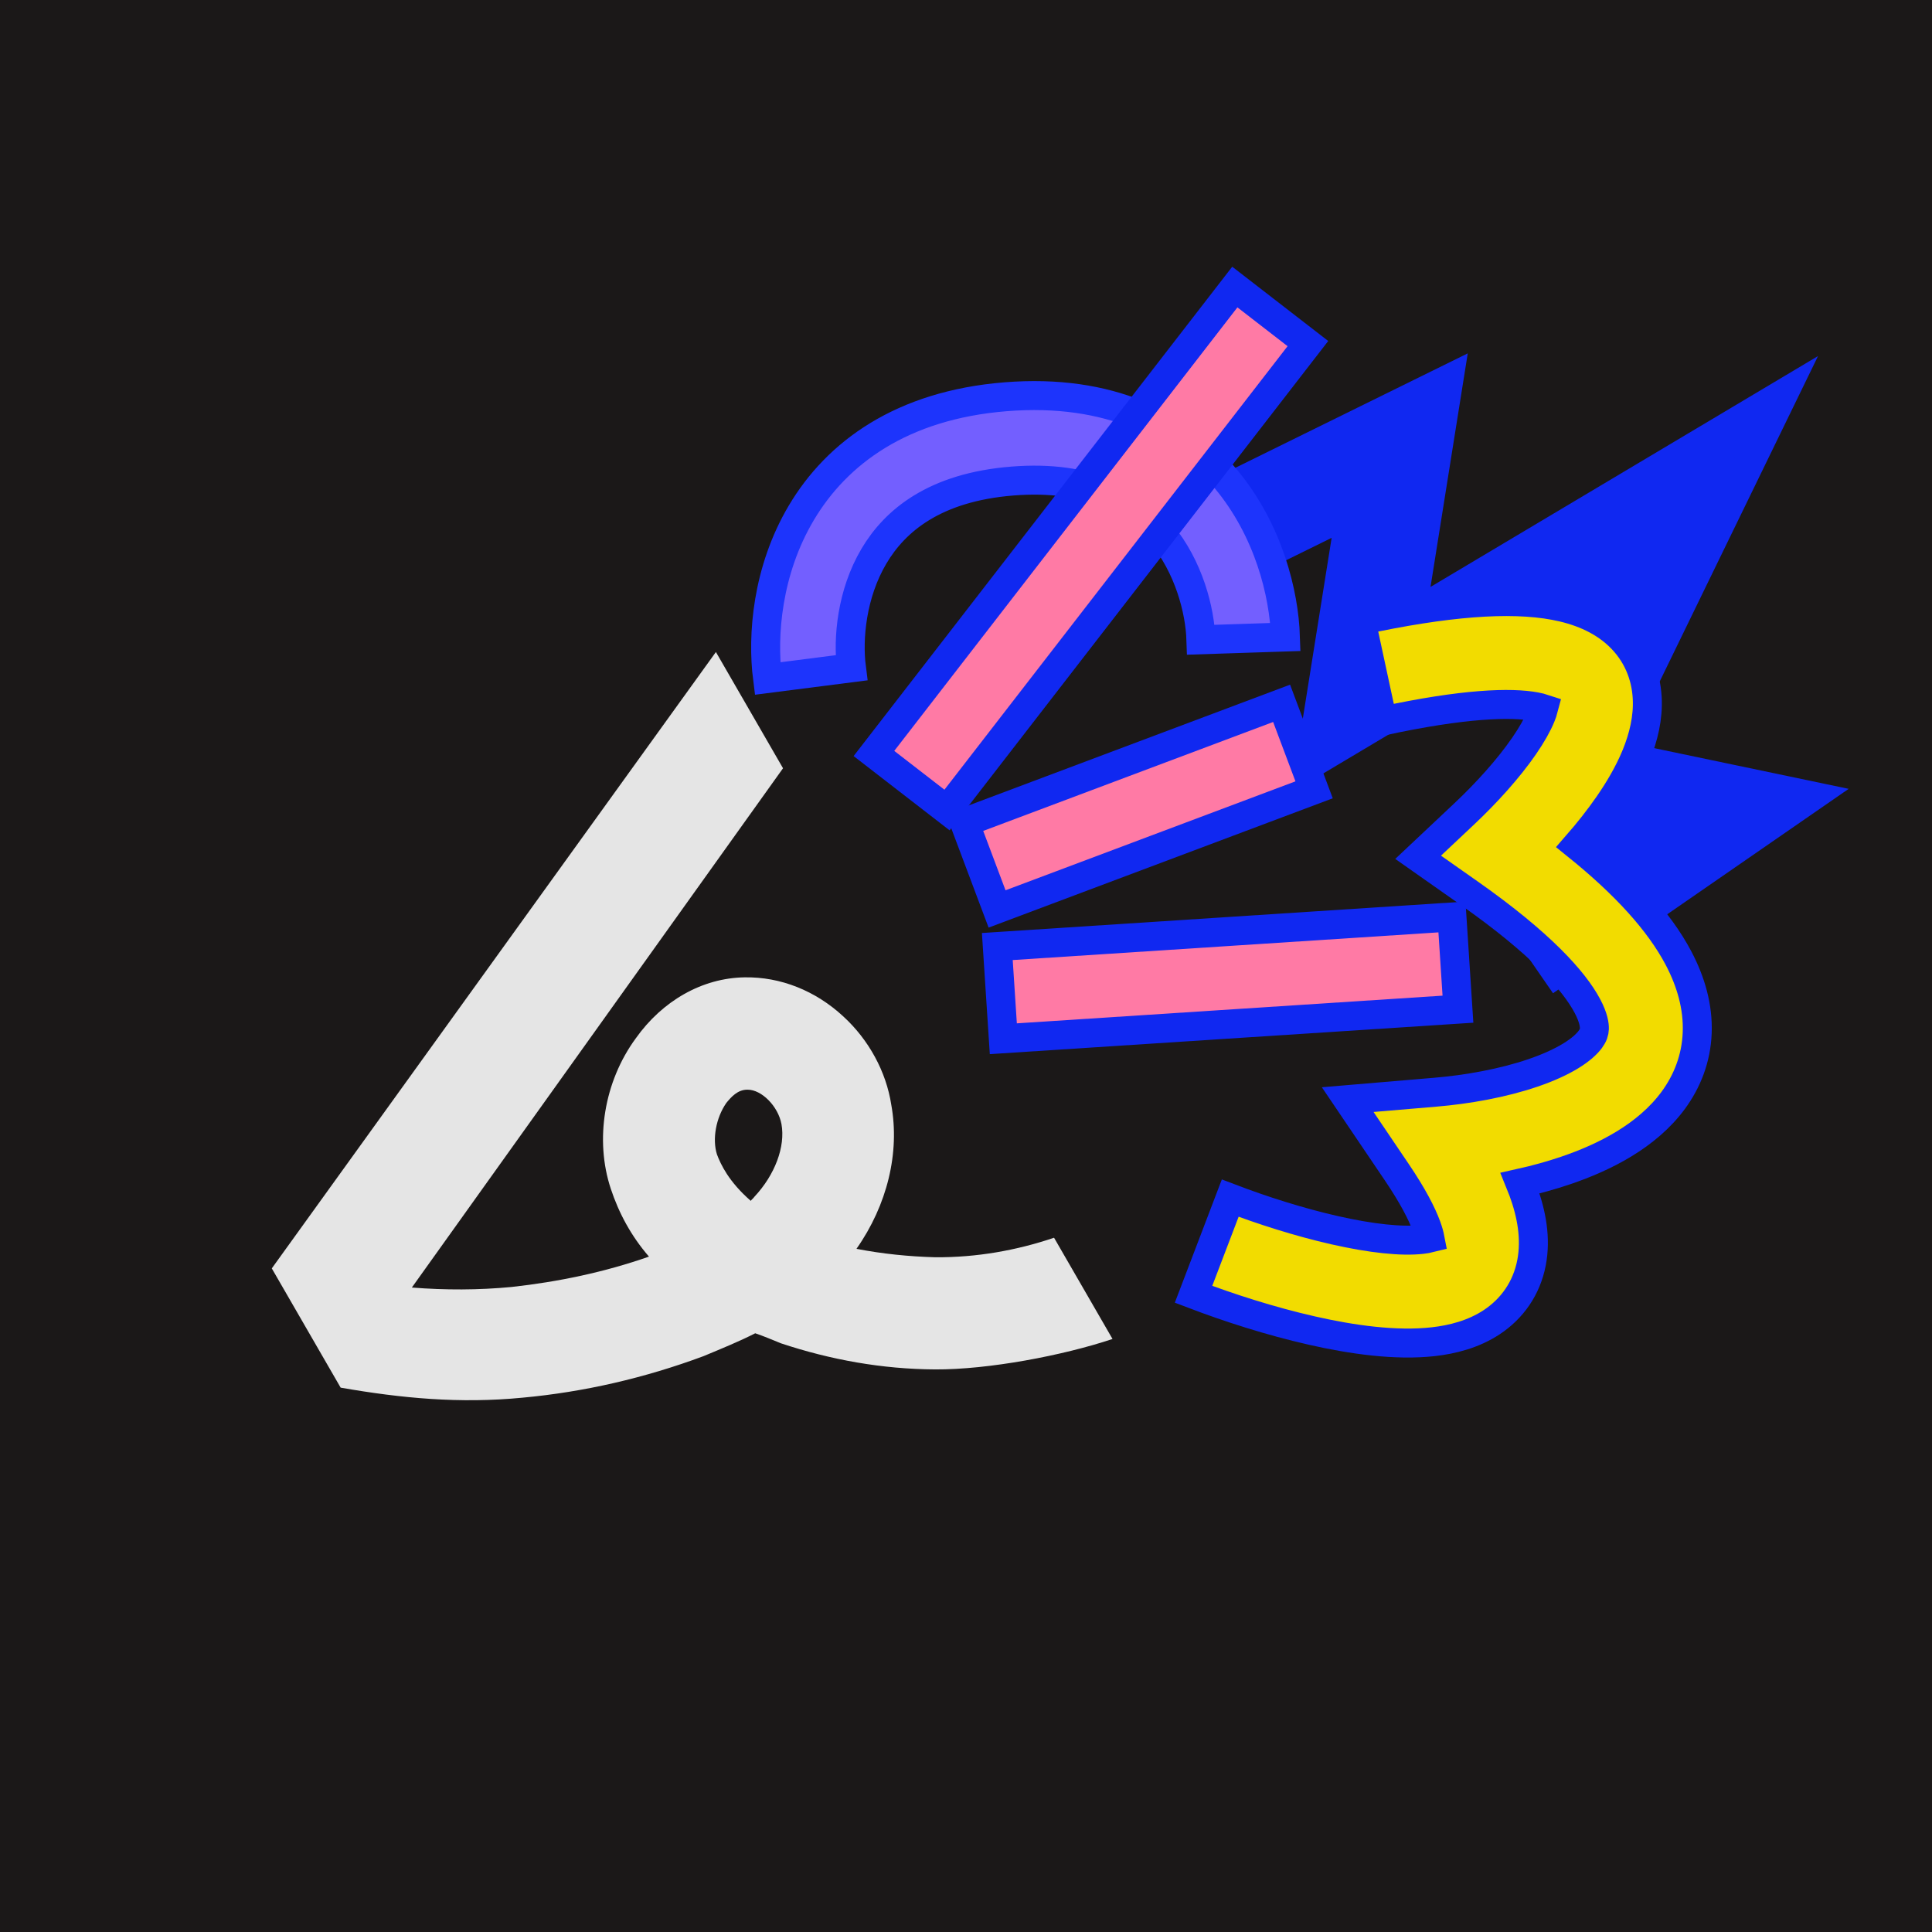
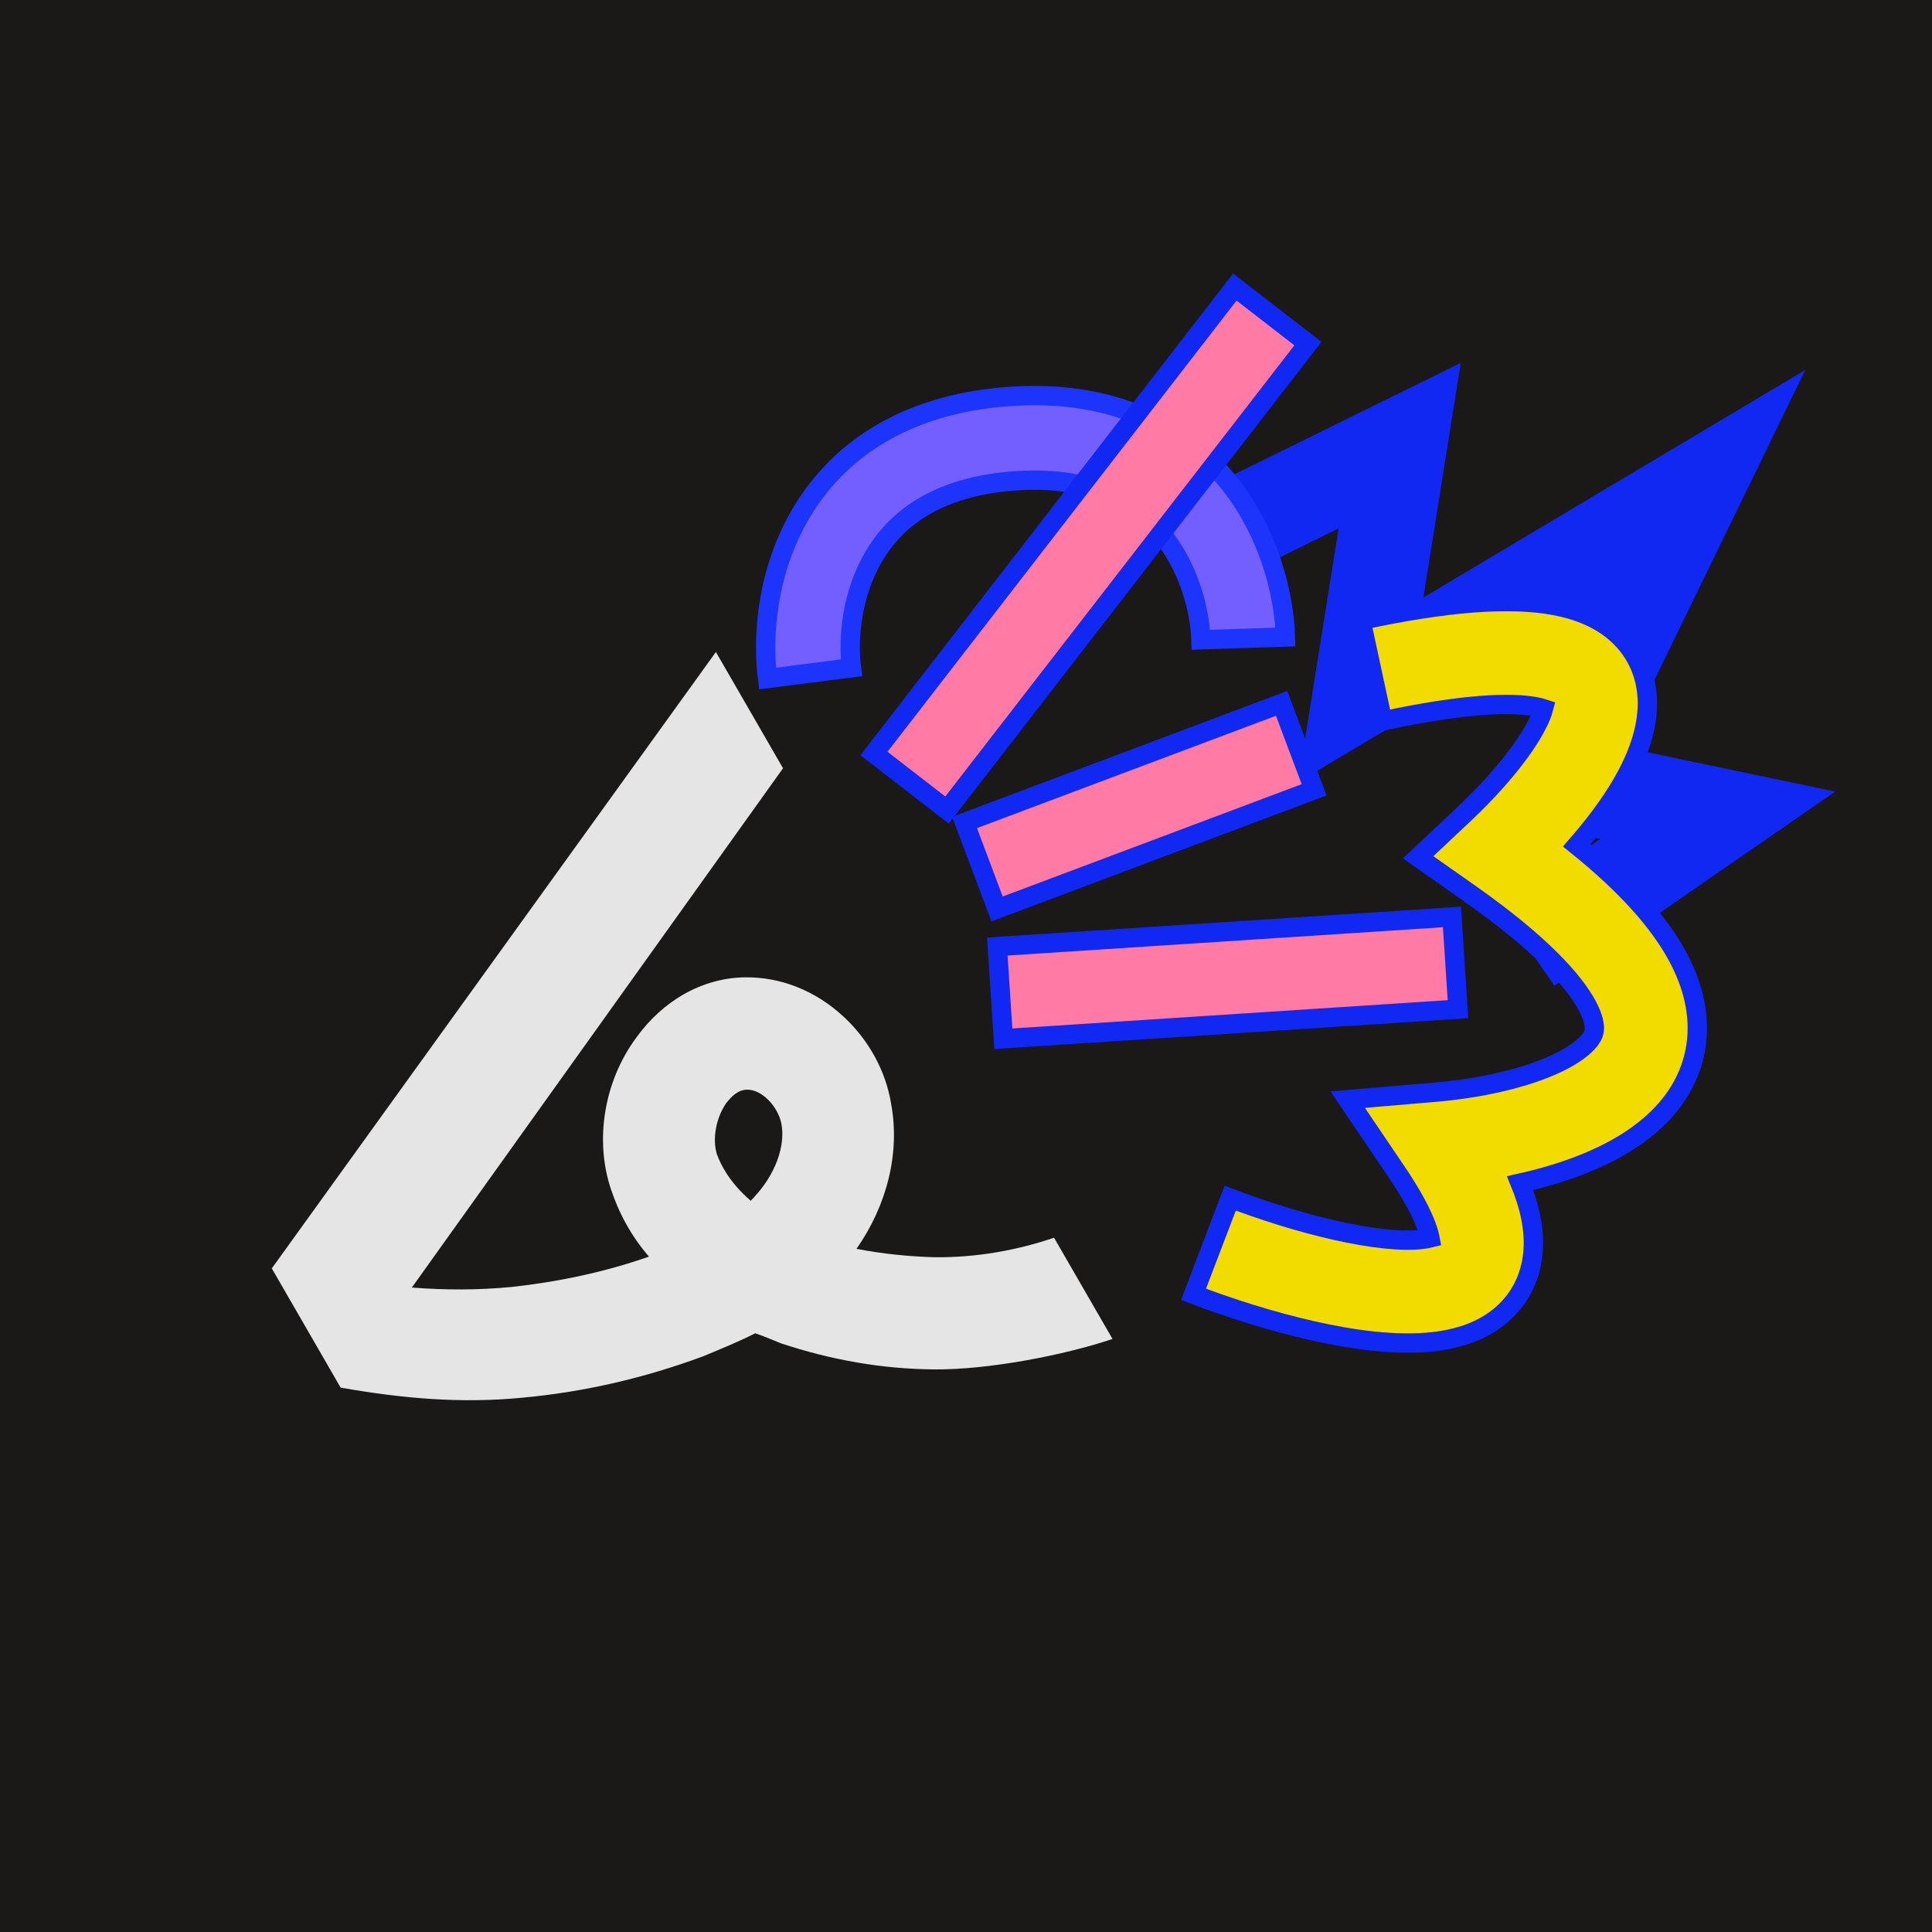
<svg xmlns="http://www.w3.org/2000/svg" width="100" height="100" viewBox="0 0 100 100" fill="none">
  <g clip-path="url(#clip0_1113_236)">
    <rect width="100" height="100" fill="#1B1818" />
-     <path fill-rule="evenodd" clip-rule="evenodd" d="M92.258 20.435L73.011 31.902L74.963 19.656L63.599 25.251L65.319 28.745L69.933 26.473L67.855 39.506L83.055 30.45L77.531 41.805L84.077 43.175L78.368 47.122L80.582 50.325L93.75 41.222L83.217 39.017L92.258 20.435Z" fill="#1028F1" stroke="#1028F1" stroke-width="1.56" />
-     <path fill-rule="evenodd" clip-rule="evenodd" d="M45.238 28.781C44.077 30.739 43.878 33.064 44.07 34.564L39.728 35.12C39.443 32.892 39.704 29.532 41.473 26.549C43.318 23.437 46.673 20.967 52.049 20.536C57.424 20.105 61.13 22.009 63.447 24.787C65.669 27.451 66.462 30.727 66.535 32.971L62.16 33.114C62.111 31.602 61.544 29.339 60.086 27.591C58.723 25.957 56.428 24.576 52.398 24.899C48.369 25.223 46.323 26.951 45.238 28.781Z" fill="#735FFF" stroke="#1D34FC" stroke-width="1.5" />
-     <path fill-rule="evenodd" clip-rule="evenodd" d="M79.342 55.535C77.787 56.065 75.959 56.392 74.284 56.533L69.757 56.916L72.302 60.68C73.124 61.895 73.595 62.813 73.838 63.476C73.935 63.742 73.986 63.941 74.013 64.081C73.909 64.107 73.771 64.133 73.591 64.153C72.552 64.271 70.973 64.105 69.078 63.675C67.237 63.257 65.311 62.639 63.676 62.015L61.777 66.993C63.595 67.686 65.764 68.385 67.898 68.869C69.977 69.342 72.253 69.665 74.19 69.446C75.165 69.336 76.259 69.067 77.218 68.432C78.256 67.743 79.016 66.695 79.273 65.351C79.511 64.106 79.276 62.836 78.84 61.645C78.791 61.511 78.739 61.377 78.683 61.24C79.487 61.06 80.288 60.84 81.06 60.577C83.048 59.9 85.248 58.799 86.606 56.953C87.322 55.977 87.796 54.8 87.847 53.454C87.897 52.129 87.531 50.824 86.87 49.575C85.882 47.711 84.138 45.785 81.615 43.752C82.208 43.072 82.773 42.359 83.271 41.637C84.272 40.184 85.374 38.172 85.259 36.112C85.194 34.942 84.734 33.783 83.758 32.874C82.843 32.021 81.669 31.57 80.466 31.344C78.115 30.903 74.818 31.169 70.445 32.11L71.567 37.318C75.775 36.411 78.213 36.341 79.483 36.58C79.659 36.613 79.793 36.648 79.893 36.681C79.865 36.788 79.821 36.92 79.756 37.078C79.581 37.504 79.292 38.023 78.885 38.614C78.069 39.798 76.929 41.054 75.781 42.134L73.402 44.373L76.075 46.252C79.731 48.823 81.469 50.761 82.163 52.069C82.49 52.686 82.531 53.064 82.524 53.252C82.518 53.42 82.469 53.586 82.313 53.798C81.924 54.327 80.979 54.977 79.342 55.535Z" fill="#F2DC00" stroke="#1028F1" stroke-width="1.5" />
-     <path fill-rule="evenodd" clip-rule="evenodd" d="M51.932 53.765L75.463 52.235L75.153 47.462L51.621 48.992L51.932 53.765Z" fill="#FF7AA5" stroke="#1028F1" stroke-width="1.5" />
-     <path fill-rule="evenodd" clip-rule="evenodd" d="M51.608 47.047L68.018 40.881L66.336 36.404L49.925 42.57L51.608 47.047Z" fill="#FF7AA5" stroke="#1028F1" stroke-width="1.5" />
-     <path fill-rule="evenodd" clip-rule="evenodd" d="M49.018 41.927L67.697 17.784L63.914 14.857L45.235 39L49.018 41.927Z" fill="#FF7AA5" stroke="#1028F1" stroke-width="1.5" />
+     <path fillRule="evenodd" clipRule="evenodd" d="M92.258 20.435L73.011 31.902L74.963 19.656L63.599 25.251L65.319 28.745L69.933 26.473L67.855 39.506L83.055 30.45L77.531 41.805L84.077 43.175L78.368 47.122L80.582 50.325L93.75 41.222L83.217 39.017L92.258 20.435Z" fill="#1028F1" stroke="#1028F1" strokeWidth="1.56" />
+     <path fillRule="evenodd" clipRule="evenodd" d="M45.238 28.781C44.077 30.739 43.878 33.064 44.07 34.564L39.728 35.12C39.443 32.892 39.704 29.532 41.473 26.549C43.318 23.437 46.673 20.967 52.049 20.536C57.424 20.105 61.13 22.009 63.447 24.787C65.669 27.451 66.462 30.727 66.535 32.971L62.16 33.114C62.111 31.602 61.544 29.339 60.086 27.591C58.723 25.957 56.428 24.576 52.398 24.899C48.369 25.223 46.323 26.951 45.238 28.781Z" fill="#735FFF" stroke="#1D34FC" strokeWidth="1.5" />
+     <path fillRule="evenodd" clipRule="evenodd" d="M79.342 55.535C77.787 56.065 75.959 56.392 74.284 56.533L69.757 56.916L72.302 60.68C73.124 61.895 73.595 62.813 73.838 63.476C73.935 63.742 73.986 63.941 74.013 64.081C73.909 64.107 73.771 64.133 73.591 64.153C72.552 64.271 70.973 64.105 69.078 63.675C67.237 63.257 65.311 62.639 63.676 62.015L61.777 66.993C63.595 67.686 65.764 68.385 67.898 68.869C69.977 69.342 72.253 69.665 74.19 69.446C75.165 69.336 76.259 69.067 77.218 68.432C78.256 67.743 79.016 66.695 79.273 65.351C79.511 64.106 79.276 62.836 78.84 61.645C78.791 61.511 78.739 61.377 78.683 61.24C79.487 61.06 80.288 60.84 81.06 60.577C83.048 59.9 85.248 58.799 86.606 56.953C87.322 55.977 87.796 54.8 87.847 53.454C87.897 52.129 87.531 50.824 86.87 49.575C85.882 47.711 84.138 45.785 81.615 43.752C82.208 43.072 82.773 42.359 83.271 41.637C84.272 40.184 85.374 38.172 85.259 36.112C85.194 34.942 84.734 33.783 83.758 32.874C82.843 32.021 81.669 31.57 80.466 31.344C78.115 30.903 74.818 31.169 70.445 32.11L71.567 37.318C75.775 36.411 78.213 36.341 79.483 36.58C79.659 36.613 79.793 36.648 79.893 36.681C79.865 36.788 79.821 36.92 79.756 37.078C79.581 37.504 79.292 38.023 78.885 38.614C78.069 39.798 76.929 41.054 75.781 42.134L73.402 44.373L76.075 46.252C79.731 48.823 81.469 50.761 82.163 52.069C82.49 52.686 82.531 53.064 82.524 53.252C82.518 53.42 82.469 53.586 82.313 53.798C81.924 54.327 80.979 54.977 79.342 55.535Z" fill="#F2DC00" stroke="#1028F1" strokeWidth="1.5" />
+     <path fillRule="evenodd" clipRule="evenodd" d="M51.932 53.765L75.463 52.235L75.153 47.462L51.621 48.992L51.932 53.765Z" fill="#FF7AA5" stroke="#1028F1" strokeWidth="1.5" />
+     <path fillRule="evenodd" clipRule="evenodd" d="M51.608 47.047L68.018 40.881L66.336 36.404L49.925 42.57L51.608 47.047Z" fill="#FF7AA5" stroke="#1028F1" strokeWidth="1.5" />
+     <path fillRule="evenodd" clipRule="evenodd" d="M49.018 41.927L67.697 17.784L63.914 14.857L45.235 39L49.018 41.927Z" fill="#FF7AA5" stroke="#1028F1" strokeWidth="1.5" />
    <path d="M57.584 69.305C55.025 70.162 51.153 70.896 48.401 70.881C45.648 70.865 42.989 70.382 40.428 69.532C39.954 69.34 39.542 69.163 39.091 69.01C38.292 69.419 37.371 69.796 36.411 70.195C33.386 71.32 30.237 72.051 27.041 72.344C23.807 72.658 20.798 72.377 17.632 71.824L14.068 65.652L37.055 33.748L40.529 39.765L21.317 66.643C23.052 66.779 24.759 66.777 26.476 66.614C28.91 66.347 31.31 65.842 33.591 65.042C32.664 63.973 32.03 62.786 31.613 61.526C30.779 59.006 31.26 55.985 32.913 53.737C34.283 51.807 36.34 50.619 38.547 50.587C40.393 50.557 42.203 51.271 43.649 52.61C44.967 53.817 45.869 55.469 46.132 57.181C46.583 59.664 45.922 62.374 44.331 64.639C45.672 64.9 47.046 65.038 48.414 65.076C50.543 65.089 52.61 64.724 54.558 64.065L57.584 69.305ZM38.86 62.156C38.915 62.072 38.993 62.027 39.048 61.944C40.105 60.816 40.66 59.357 40.449 58.184C40.273 57.251 39.418 56.399 38.696 56.402C38.173 56.393 37.836 56.795 37.592 57.091C37.056 57.866 36.861 58.962 37.109 59.751C37.301 60.261 37.716 61.16 38.86 62.156Z" fill="#E5E5E5" />
  </g>
  <defs>
    <clipPath id="clip0_1113_236">
      <rect width="100" height="100" fill="white" />
    </clipPath>
  </defs>
</svg>
